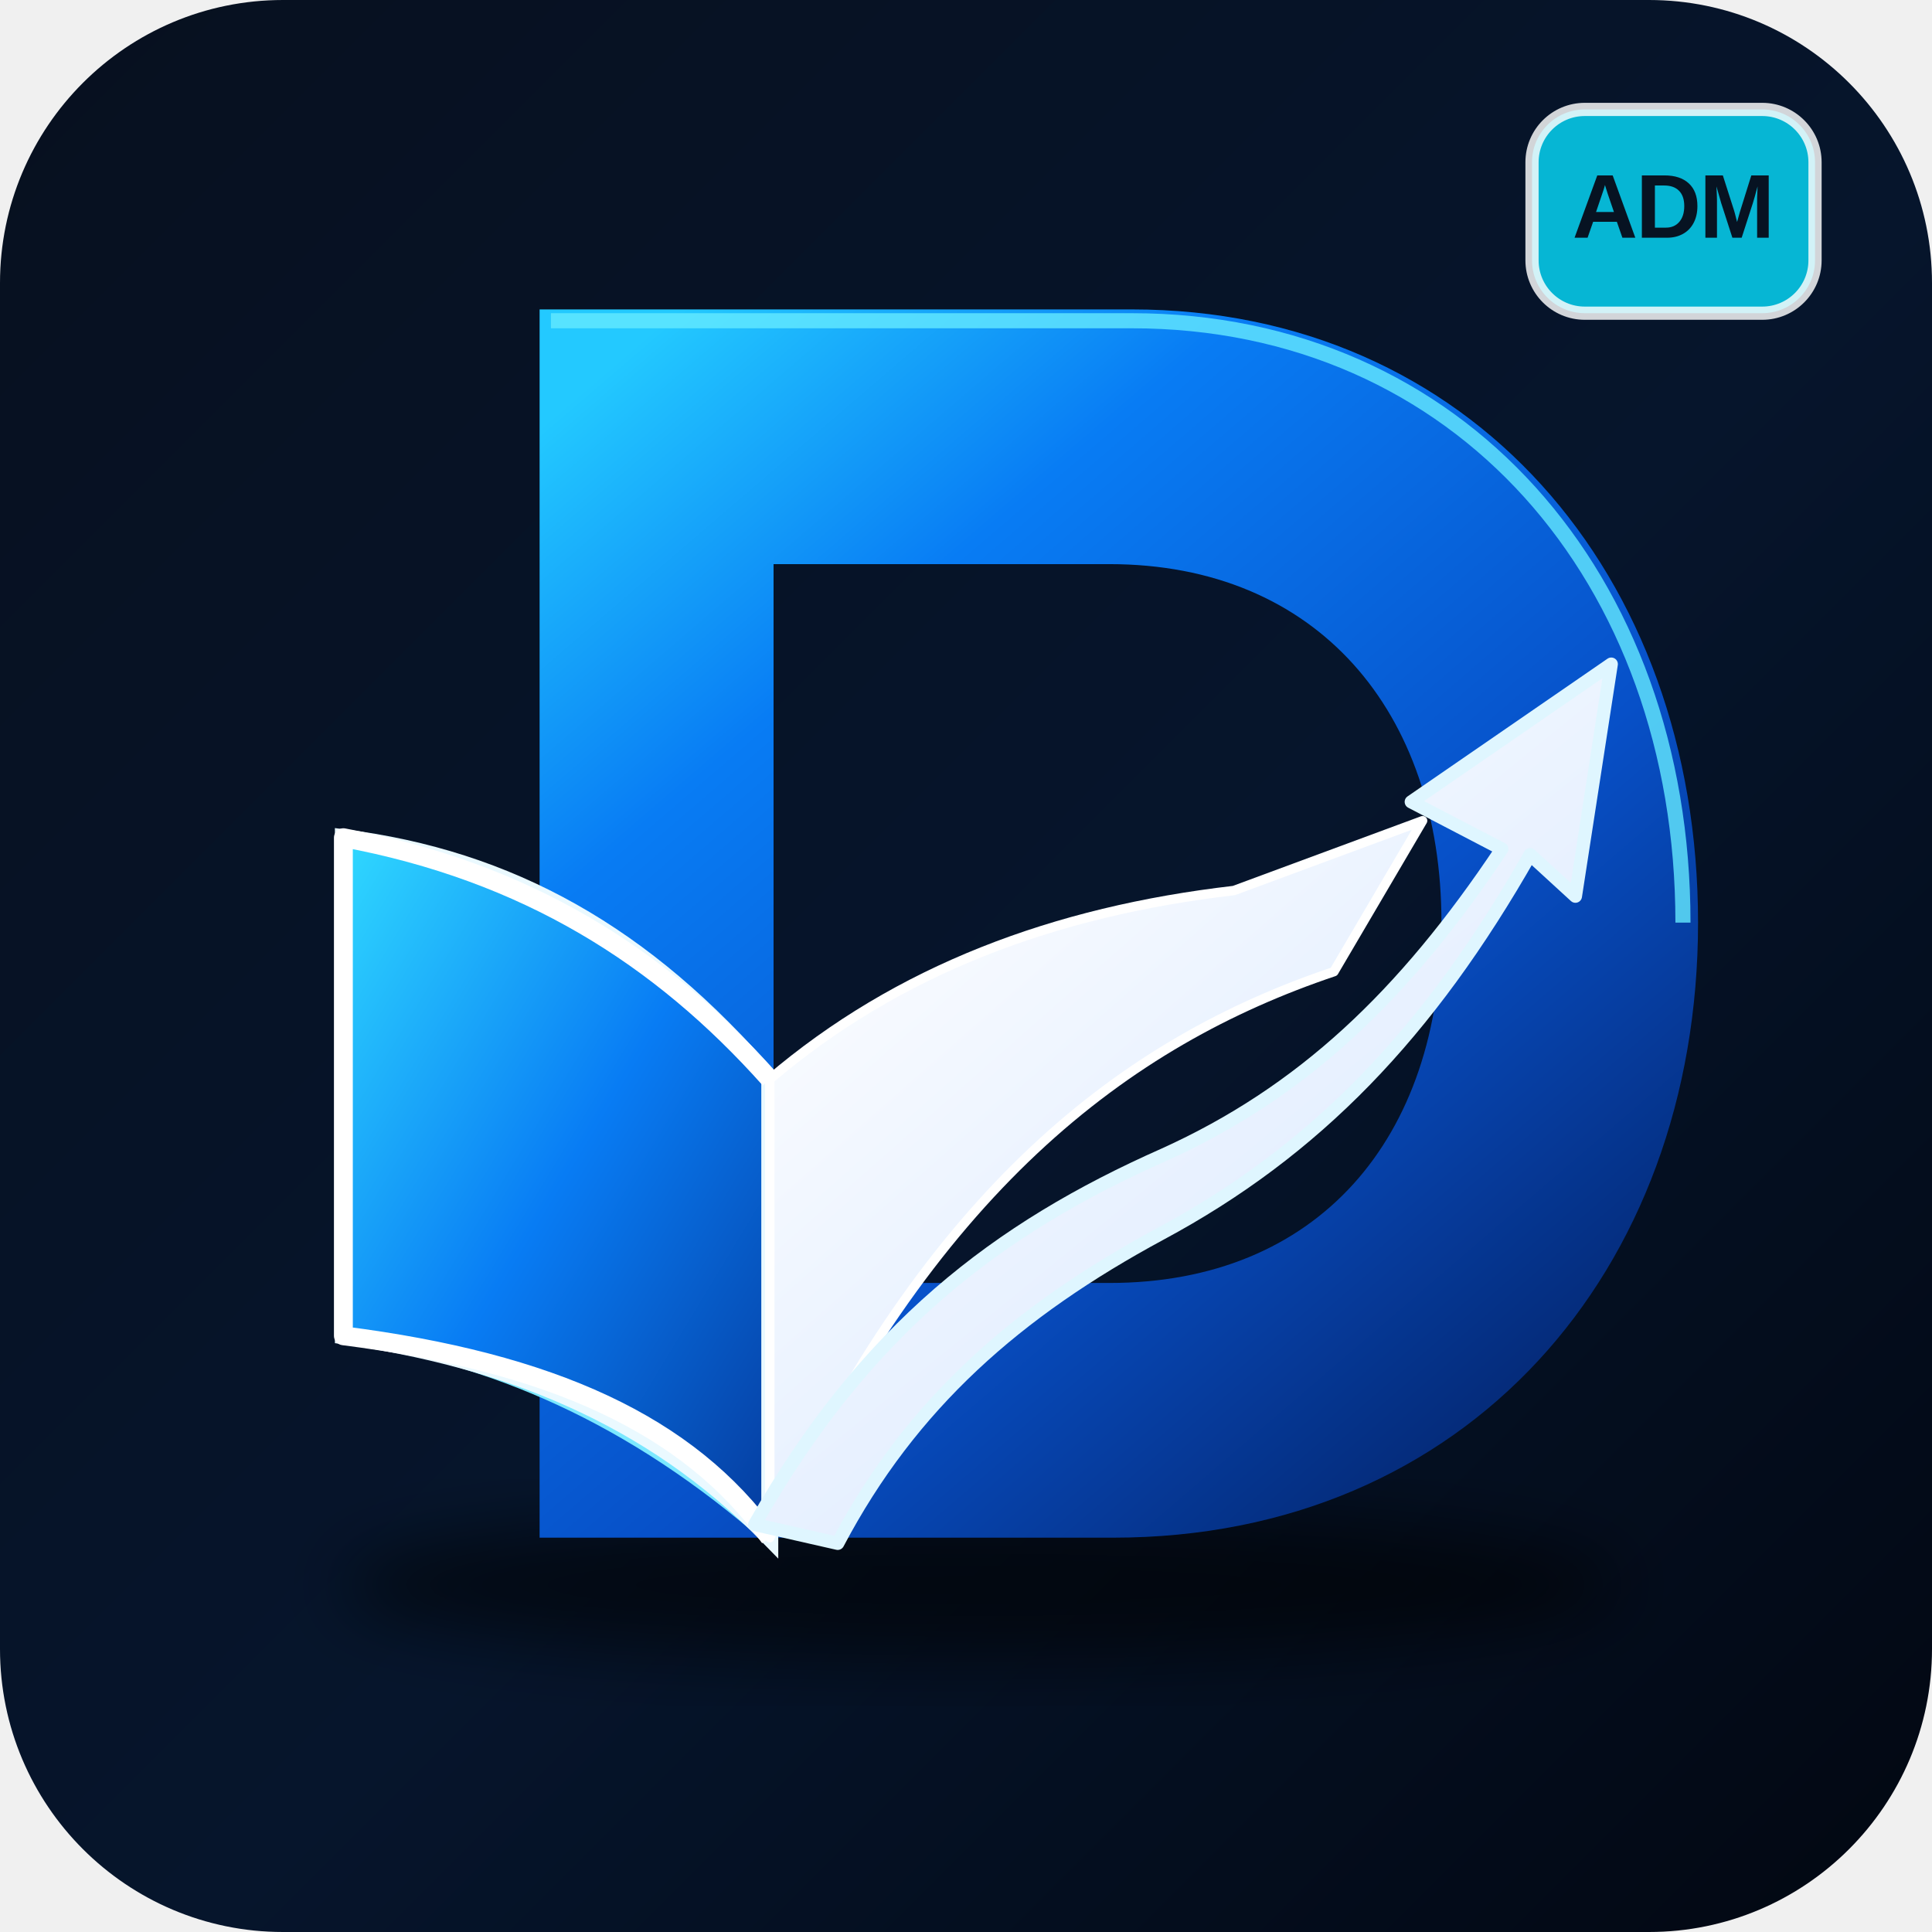
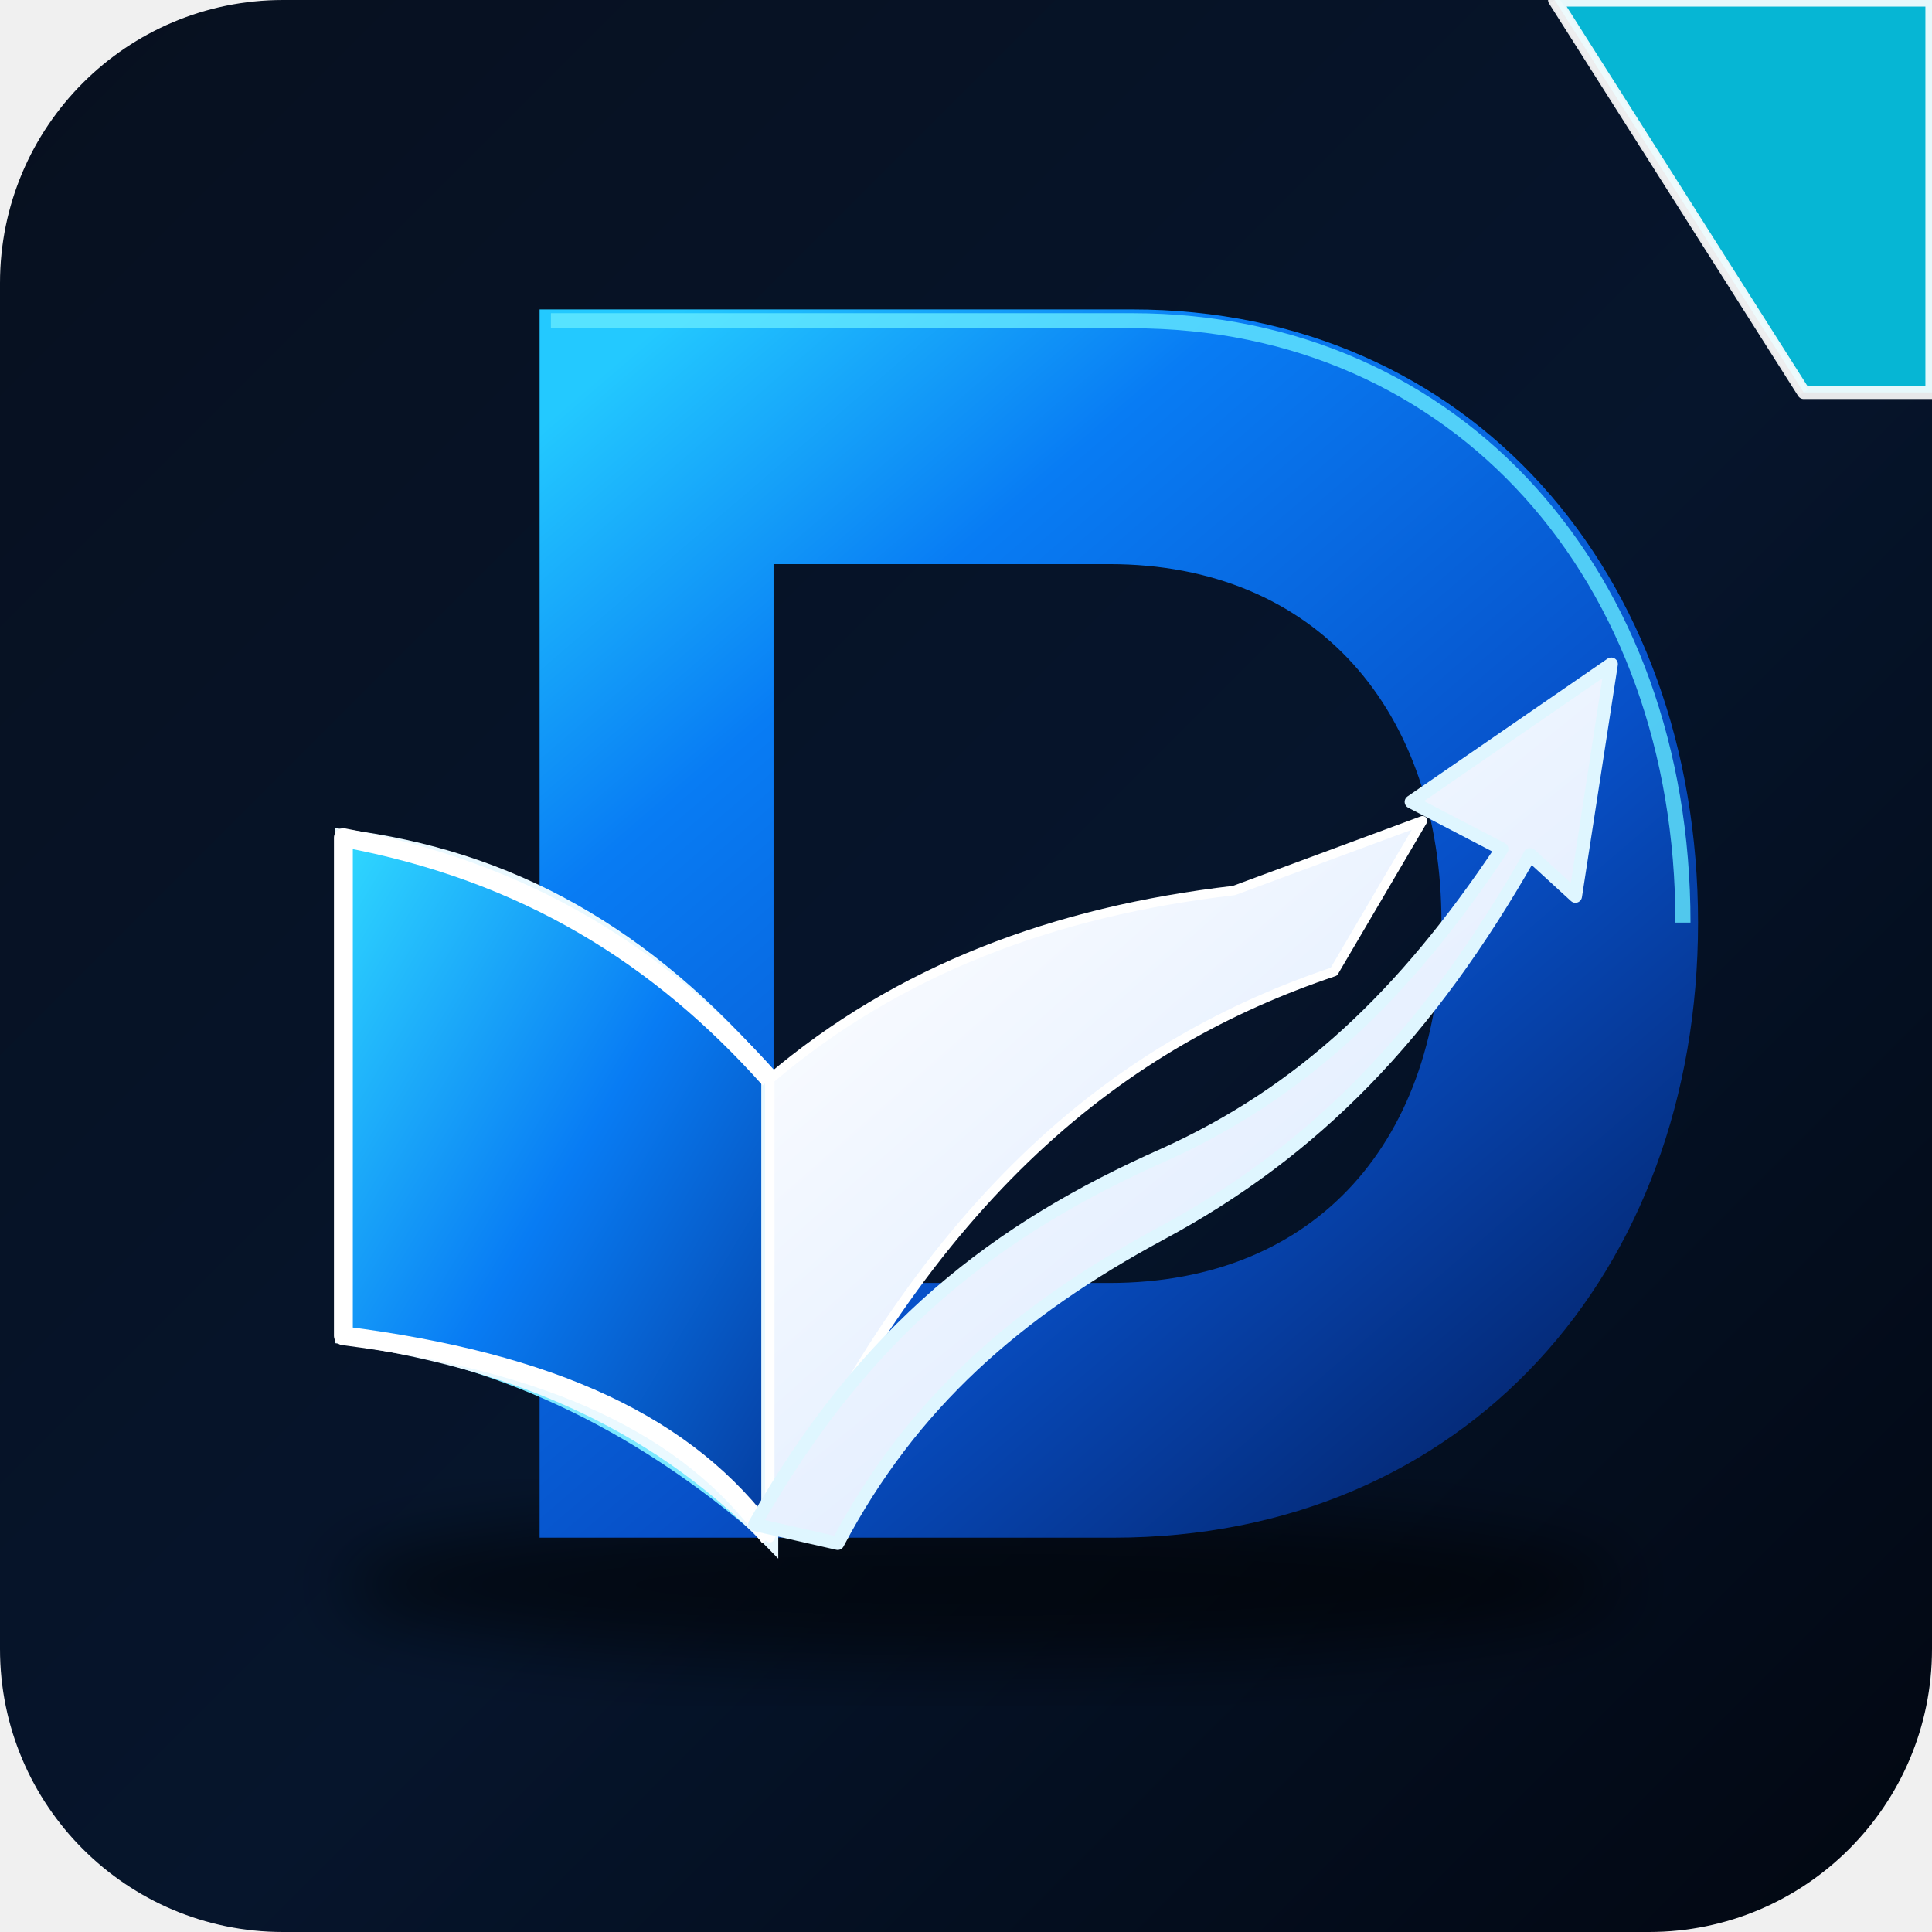
<svg xmlns="http://www.w3.org/2000/svg" width="1024" height="1024" viewBox="0 0 1024 1024" role="img" aria-labelledby="title">
  <defs>
    <linearGradient id="bg" x1="0" y1="0" x2="1" y2="1">
      <stop offset="0" stop-color="#07101f" />
      <stop offset=".55" stop-color="#06152c" />
      <stop offset="1" stop-color="#020711" />
    </linearGradient>
    <linearGradient id="blue" x1=".12" y1="0" x2=".92" y2="1">
      <stop offset="0" stop-color="#23c9ff" />
      <stop offset=".24" stop-color="#087cf4" />
      <stop offset=".6" stop-color="#0750c8" />
      <stop offset="1" stop-color="#041d5c" />
    </linearGradient>
    <linearGradient id="bluePage" x1="0" y1="0" x2="1" y2="1">
      <stop offset="0" stop-color="#30d9ff" />
      <stop offset=".5" stop-color="#087cf4" />
      <stop offset="1" stop-color="#053b9d" />
    </linearGradient>
    <linearGradient id="white" x1="0" y1="0" x2=".8" y2="1">
      <stop offset="0" stop-color="#fff" />
      <stop offset="1" stop-color="#d9e8ff" />
    </linearGradient>
    <filter id="shadow" x="-20%" y="-20%" width="140%" height="150%">
      <feGaussianBlur stdDeviation="18" />
    </filter>
  </defs>
  <rect width="1024" height="1024" rx="150" fill="url(#bg)" />
  <ellipse cx="520" cy="840" rx="340" ry="40" fill="#000" opacity=".55" filter="url(#shadow)" />
  <path d="M286 164 H600 C779 164 900 304 900 489 C900 674 777 815 590 815 H286 Z M410 299 V680 H588 C698 680 764 604 764 489 C764 377 698 299 588 299 Z" fill="url(#blue)" fill-rule="evenodd" />
  <path d="M292 170 H600 C773 170 892 306 892 489" fill="none" stroke="#64eaff" stroke-width="8" opacity=".8" />
  <path d="M182 444 C263 458 338 496 408 572 L408 815 C335 751 261 719 182 708 Z" fill="url(#bluePage)" stroke="#7be8ff" stroke-width="7" />
  <path d="M182 444 C270 455 342 495 408 572 L408 815 C344 749 266 720 182 708 Z" fill="none" stroke="#eaf9ff" stroke-width="9" />
  <path d="M408 572 C476 514 559 483 654 472 L754 435 L707 515 C597 552 493 630 408 815 Z" fill="url(#white)" stroke="#fff" stroke-width="5" stroke-linejoin="round" />
  <path d="M408 815 C365 755 292 722 182 708 L182 444 C279 462 350 507 408 572" fill="none" stroke="#fff" stroke-width="10" stroke-linejoin="round" />
  <path d="M400 808 C459 704 529 651 617 612 C690 579 744 528 796 450 L748 425 L854 352 L835 475 L811 453 C757 548 697 610 615 654 C539 695 483 744 444 818 Z" fill="url(#white)" stroke="#dff6ff" stroke-width="7" stroke-linejoin="round" />
  <g id="product-badge">
-     <rect x="812" y="58" width="150" height="108" rx="28" fill="#06B6D4" stroke="#ffffff" stroke-opacity=".82" stroke-width="7" />
-     <text x="887" y="126" font-family="Arial,Helvetica,sans-serif" font-size="48" font-weight="900" text-anchor="middle" fill="#071322" letter-spacing="-1">ADM</text>
+     <path d="M824 0 H1024 V208 H956 Z" fill="#06B6D4" stroke="#ffffff" stroke-opacity=".9" stroke-width="7" stroke-linejoin="round" />
+     <path d="M824 0 L956 208" fill="none" stroke="#ffffff" stroke-opacity=".24" stroke-width="5" />
  </g>
</svg>
